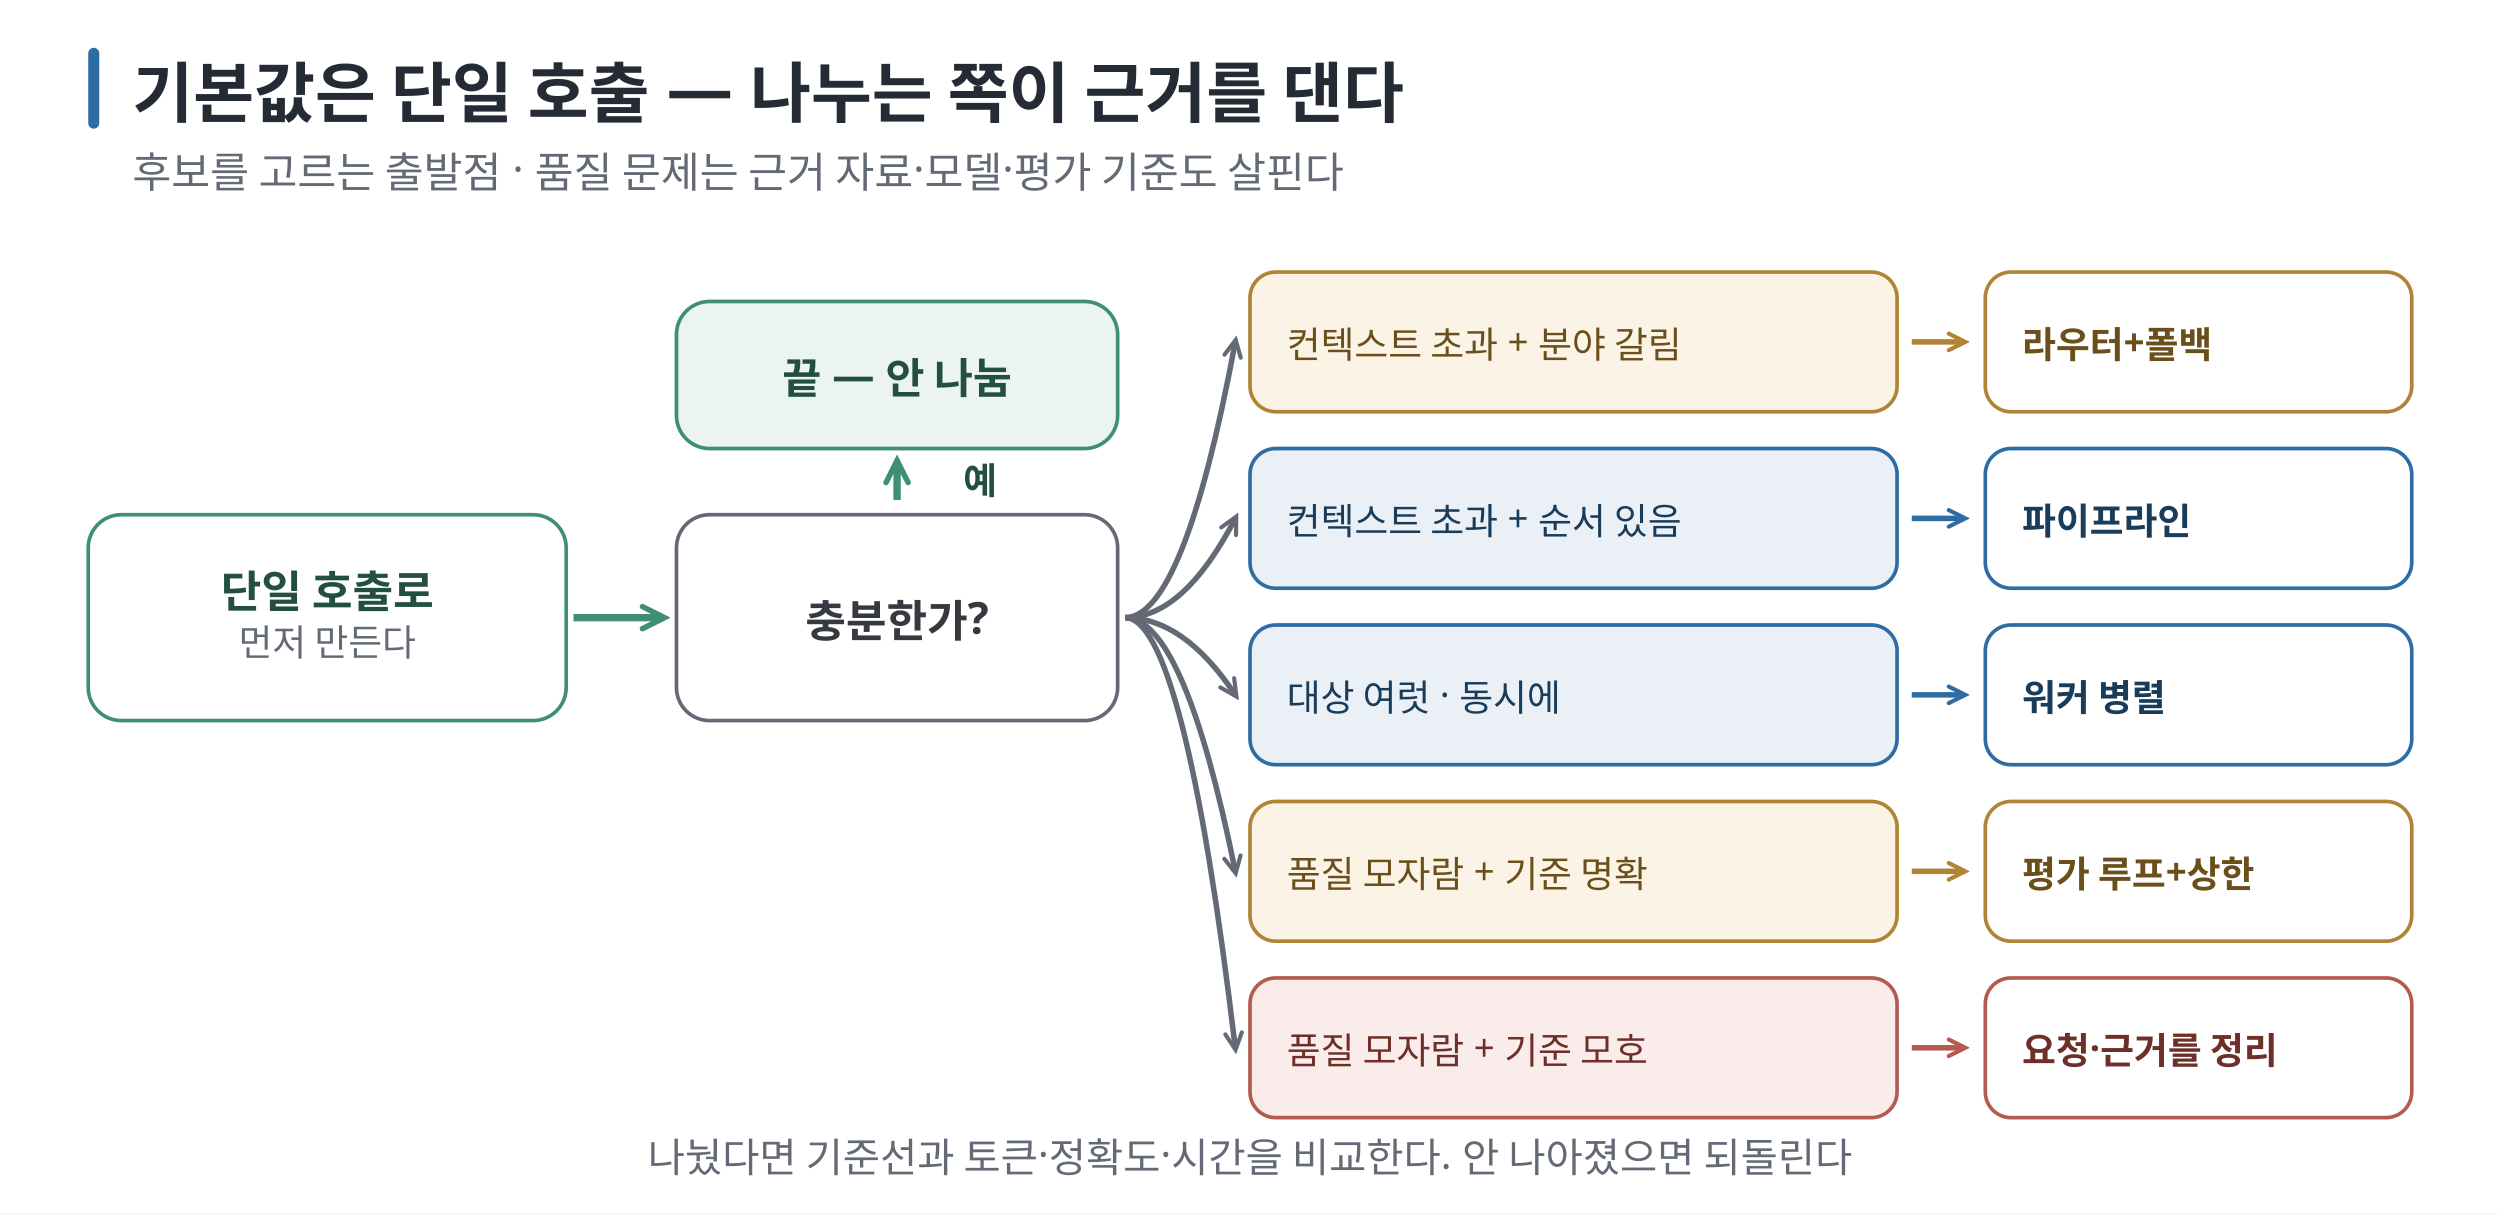
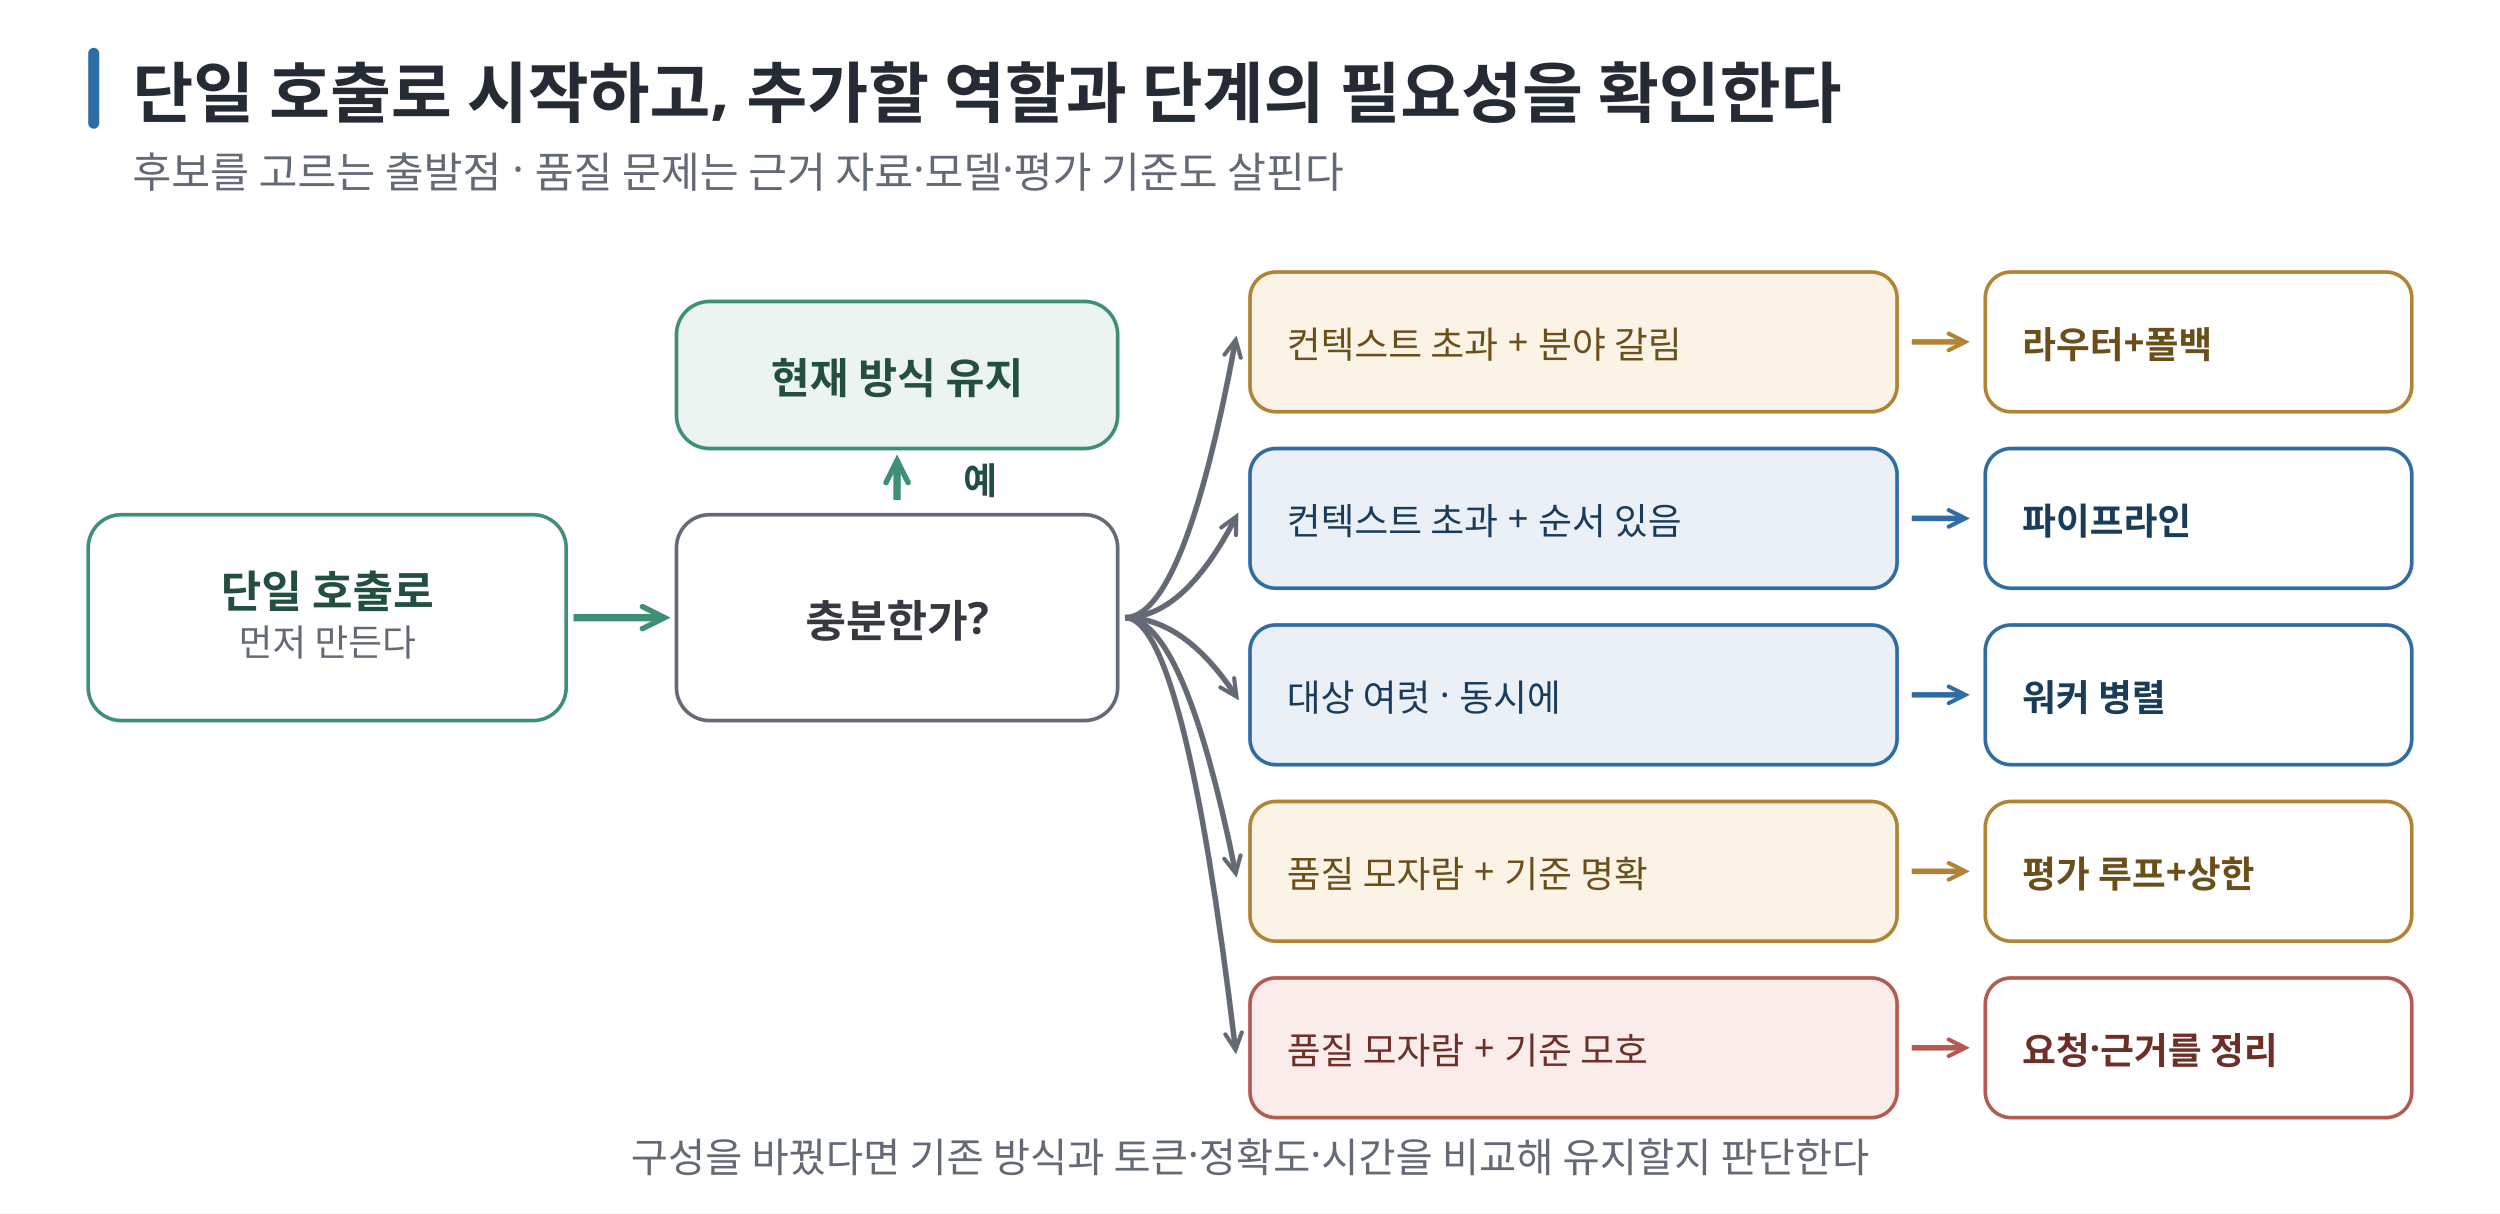
<svg xmlns="http://www.w3.org/2000/svg" viewBox="0 0 680 330" width="680" height="330" role="img" style="font-family:Pretendard,'Apple SD Gothic Neo','Malgun Gothic','Noto Sans KR',sans-serif">
  <defs>
    <marker id="ah-compute-line-2" viewBox="0 0 12 12" refX="9" refY="6" markerWidth="9.0" markerHeight="9.0" markerUnits="userSpaceOnUse" orient="auto-start-reverse">
      <path d="M2 2 L10 6 L2 10" fill="none" data-stroke-role="compute-line" stroke="#3F8F72" stroke-width="2" stroke-linecap="round" />
    </marker>
    <marker id="ah-danger-line-1_5" viewBox="0 0 12 12" refX="9" refY="6" markerWidth="6.75" markerHeight="6.75" markerUnits="userSpaceOnUse" orient="auto-start-reverse">
      <path d="M2 2 L10 6 L2 10" fill="none" data-stroke-role="danger-line" stroke="#B45A50" stroke-width="2" stroke-linecap="round" />
    </marker>
    <marker id="ah-data-line-1_5" viewBox="0 0 12 12" refX="9" refY="6" markerWidth="6.75" markerHeight="6.75" markerUnits="userSpaceOnUse" orient="auto-start-reverse">
      <path d="M2 2 L10 6 L2 10" fill="none" data-stroke-role="data-line" stroke="#636A75" stroke-width="2" stroke-linecap="round" />
    </marker>
    <marker id="ah-edge-line-1_5" viewBox="0 0 12 12" refX="9" refY="6" markerWidth="6.75" markerHeight="6.75" markerUnits="userSpaceOnUse" orient="auto-start-reverse">
      <path d="M2 2 L10 6 L2 10" fill="none" data-stroke-role="edge-line" stroke="#2E6DA4" stroke-width="2" stroke-linecap="round" />
    </marker>
    <marker id="ah-warning-line-1_5" viewBox="0 0 12 12" refX="9" refY="6" markerWidth="6.75" markerHeight="6.75" markerUnits="userSpaceOnUse" orient="auto-start-reverse">
      <path d="M2 2 L10 6 L2 10" fill="none" data-stroke-role="warning-line" stroke="#B08434" stroke-width="2" stroke-linecap="round" />
    </marker>
  </defs>
  <rect x="0" y="0" width="680" height="330" data-fill-role="surface" fill="#FFFFFF" />
  <rect x="24" y="13" width="3" height="22" rx="1.5" data-fill-role="focus" fill="#2E6DA4" />
-   <text x="36" y="24" font-size="18" font-weight="700" data-fill-role="ink" fill="#252B35" text-anchor="start" dominant-baseline="central">기본값은 단일 호출 — 나누는 쪽이 근거를 댄다</text>
+   <text x="36" y="24" font-size="18" font-weight="700" data-fill-role="ink" fill="#252B35" text-anchor="start" dominant-baseline="central">단일 호출로 시작하고, 추가할 역할과 단계의 필요성을 확인한다</text>
  <text x="36" y="46" font-size="11.5" data-fill-role="muted" fill="#636A75" text-anchor="start" dominant-baseline="central">후보를 고르는 출발점 · 품질 문제는 근거 자료·모델·평가 기준도 살핀다</text>
  <rect x="24" y="140" width="130" height="56" rx="9" data-fill-role="surface" fill="#FFFFFF" data-stroke-role="compute-line" stroke="#3F8F72" stroke-width="1" />
  <text x="89.0" y="160.0" font-size="12" font-weight="700" data-fill-role="compute-ink" fill="#234F3F" text-anchor="middle" dominant-baseline="central">단일 호출로</text>
  <text x="89.0" y="174.0" font-size="10" data-fill-role="muted" fill="#636A75" text-anchor="middle" dominant-baseline="central">먼저 만든다</text>
  <rect x="184" y="140" width="120" height="56" rx="9" data-fill-role="surface" fill="#FFFFFF" data-stroke-role="data-line" stroke="#636A75" stroke-width="1" />
  <text x="244.0" y="168.0" font-size="12" font-weight="700" data-fill-role="data-ink" fill="#363A40" text-anchor="middle" dominant-baseline="central">충분한가?</text>
  <path d="M156 168 L180 168" fill="none" data-stroke-role="compute-line" stroke="#3F8F72" stroke-width="2" marker-end="url(#ah-compute-line-2)" />
  <rect x="184" y="82" width="120" height="40" rx="9" data-fill-role="compute-fill" fill="#ECF4F1" data-stroke-role="compute-line" stroke="#3F8F72" stroke-width="1" />
-   <text x="244.0" y="102.0" font-size="11.5" font-weight="700" data-fill-role="compute-ink" fill="#234F3F" text-anchor="middle" dominant-baseline="central">끝 — 안 나눔</text>
+   <text x="244.0" y="102.0" font-size="11.5" font-weight="700" data-fill-role="compute-ink" fill="#234F3F" text-anchor="middle" dominant-baseline="central">현재 방식 유지</text>
  <path d="M244 136 L244 126" fill="none" data-stroke-role="compute-line" stroke="#3F8F72" stroke-width="2" marker-end="url(#ah-compute-line-2)" />
  <text x="262" y="130" font-size="10" font-weight="700" data-fill-role="compute-ink" fill="#234F3F" text-anchor="start" dominant-baseline="central">예</text>
  <rect x="340" y="74" width="176" height="38" rx="7" data-fill-role="warning-fill" fill="#FAF3E6" data-stroke-role="warning-line" stroke="#B08434" stroke-width="1" />
  <text x="350" y="93" font-size="10" data-fill-role="warning-ink" fill="#6B4F1A" text-anchor="start" dominant-baseline="central">컨텍스트 초과 + 분야 갈림</text>
  <path d="M520 93 L534 93" fill="none" data-stroke-role="warning-line" stroke="#B08434" stroke-width="1.5" marker-end="url(#ah-warning-line-1_5)" />
  <rect x="540" y="74" width="116" height="38" rx="7" data-fill-role="surface" fill="#FFFFFF" data-stroke-role="warning-line" stroke="#B08434" stroke-width="1" />
  <text x="550" y="93" font-size="10" font-weight="700" data-fill-role="warning-ink" fill="#6B4F1A" text-anchor="start" dominant-baseline="central">라우터+폴백</text>
  <path d="M306 168 Q322 168 336 93" fill="none" data-stroke-role="data-line" stroke="#636A75" stroke-width="1.5" marker-end="url(#ah-data-line-1_5)" />
  <rect x="340" y="122" width="176" height="38" rx="7" data-fill-role="edge-fill" fill="#EAF0F6" data-stroke-role="edge-line" stroke="#2E6DA4" stroke-width="1" />
  <text x="350" y="141" font-size="10" data-fill-role="edge-ink" fill="#193C5A" text-anchor="start" dominant-baseline="central">컨텍스트 초과 + 순서 있음</text>
  <path d="M520 141 L534 141" fill="none" data-stroke-role="edge-line" stroke="#2E6DA4" stroke-width="1.5" marker-end="url(#ah-edge-line-1_5)" />
  <rect x="540" y="122" width="116" height="38" rx="7" data-fill-role="surface" fill="#FFFFFF" data-stroke-role="edge-line" stroke="#2E6DA4" stroke-width="1" />
  <text x="550" y="141" font-size="10" font-weight="700" data-fill-role="edge-ink" fill="#193C5A" text-anchor="start" dominant-baseline="central">파이프라인</text>
  <path d="M306 168 Q322 168 336 141" fill="none" data-stroke-role="data-line" stroke="#636A75" stroke-width="1.5" marker-end="url(#ah-data-line-1_5)" />
  <rect x="340" y="170" width="176" height="38" rx="7" data-fill-role="edge-fill" fill="#EAF0F6" data-stroke-role="edge-line" stroke="#2E6DA4" stroke-width="1" />
  <text x="350" y="189" font-size="10" data-fill-role="edge-ink" fill="#193C5A" text-anchor="start" dominant-baseline="central">대상 여럿 · 동시에</text>
  <path d="M520 189 L534 189" fill="none" data-stroke-role="edge-line" stroke="#2E6DA4" stroke-width="1.5" marker-end="url(#ah-edge-line-1_5)" />
  <rect x="540" y="170" width="116" height="38" rx="7" data-fill-role="surface" fill="#FFFFFF" data-stroke-role="edge-line" stroke="#2E6DA4" stroke-width="1" />
  <text x="550" y="189" font-size="10" font-weight="700" data-fill-role="edge-ink" fill="#193C5A" text-anchor="start" dominant-baseline="central">워커 병렬</text>
  <path d="M306 168 Q322 168 336 189" fill="none" data-stroke-role="data-line" stroke="#636A75" stroke-width="1.5" marker-end="url(#ah-data-line-1_5)" />
  <rect x="340" y="218" width="176" height="38" rx="7" data-fill-role="warning-fill" fill="#FAF3E6" data-stroke-role="warning-line" stroke="#B08434" stroke-width="1" />
  <text x="350" y="237" font-size="10" data-fill-role="warning-ink" fill="#6B4F1A" text-anchor="start" dominant-baseline="central">품질 모자람 + 기준 명확</text>
  <path d="M520 237 L534 237" fill="none" data-stroke-role="warning-line" stroke="#B08434" stroke-width="1.5" marker-end="url(#ah-warning-line-1_5)" />
  <rect x="540" y="218" width="116" height="38" rx="7" data-fill-role="surface" fill="#FFFFFF" data-stroke-role="warning-line" stroke="#B08434" stroke-width="1" />
  <text x="550" y="237" font-size="10" font-weight="700" data-fill-role="warning-ink" fill="#6B4F1A" text-anchor="start" dominant-baseline="central">평가 루프+상한</text>
  <path d="M306 168 Q322 168 336 237" fill="none" data-stroke-role="data-line" stroke="#636A75" stroke-width="1.5" marker-end="url(#ah-data-line-1_5)" />
  <rect x="340" y="266" width="176" height="38" rx="7" data-fill-role="danger-fill" fill="#F9ECEA" data-stroke-role="danger-line" stroke="#B45A50" stroke-width="1" />
  <text x="350" y="285" font-size="10" data-fill-role="danger-ink" fill="#6E2F28" text-anchor="start" dominant-baseline="central">품질 모자람 + 기준 모호</text>
  <path d="M520 285 L534 285" fill="none" data-stroke-role="danger-line" stroke="#B45A50" stroke-width="1.5" marker-end="url(#ah-danger-line-1_5)" />
  <rect x="540" y="266" width="116" height="38" rx="7" data-fill-role="surface" fill="#FFFFFF" data-stroke-role="danger-line" stroke="#B45A50" stroke-width="1" />
  <text x="550" y="285" font-size="10" font-weight="700" data-fill-role="danger-ink" fill="#6E2F28" text-anchor="start" dominant-baseline="central">요청·근거를 정리</text>
  <path d="M306 168 Q322 168 336 285" fill="none" data-stroke-role="data-line" stroke="#636A75" stroke-width="1.5" marker-end="url(#ah-data-line-1_5)" />
-   <text x="340.0" y="314" font-size="11" data-fill-role="muted" fill="#636A75" text-anchor="middle" dominant-baseline="central">나눴다면 기준선과 토큰·정확도·시간을 비교한다. 안 나아졌으면 되돌린다</text>
+   <text x="340.0" y="314" font-size="11" data-fill-role="muted" fill="#636A75" text-anchor="middle" dominant-baseline="central">구성을 바꿨다면 기존 방식과 토큰·정확도·시간을 비교해 유지할지 판단한다</text>
</svg>
